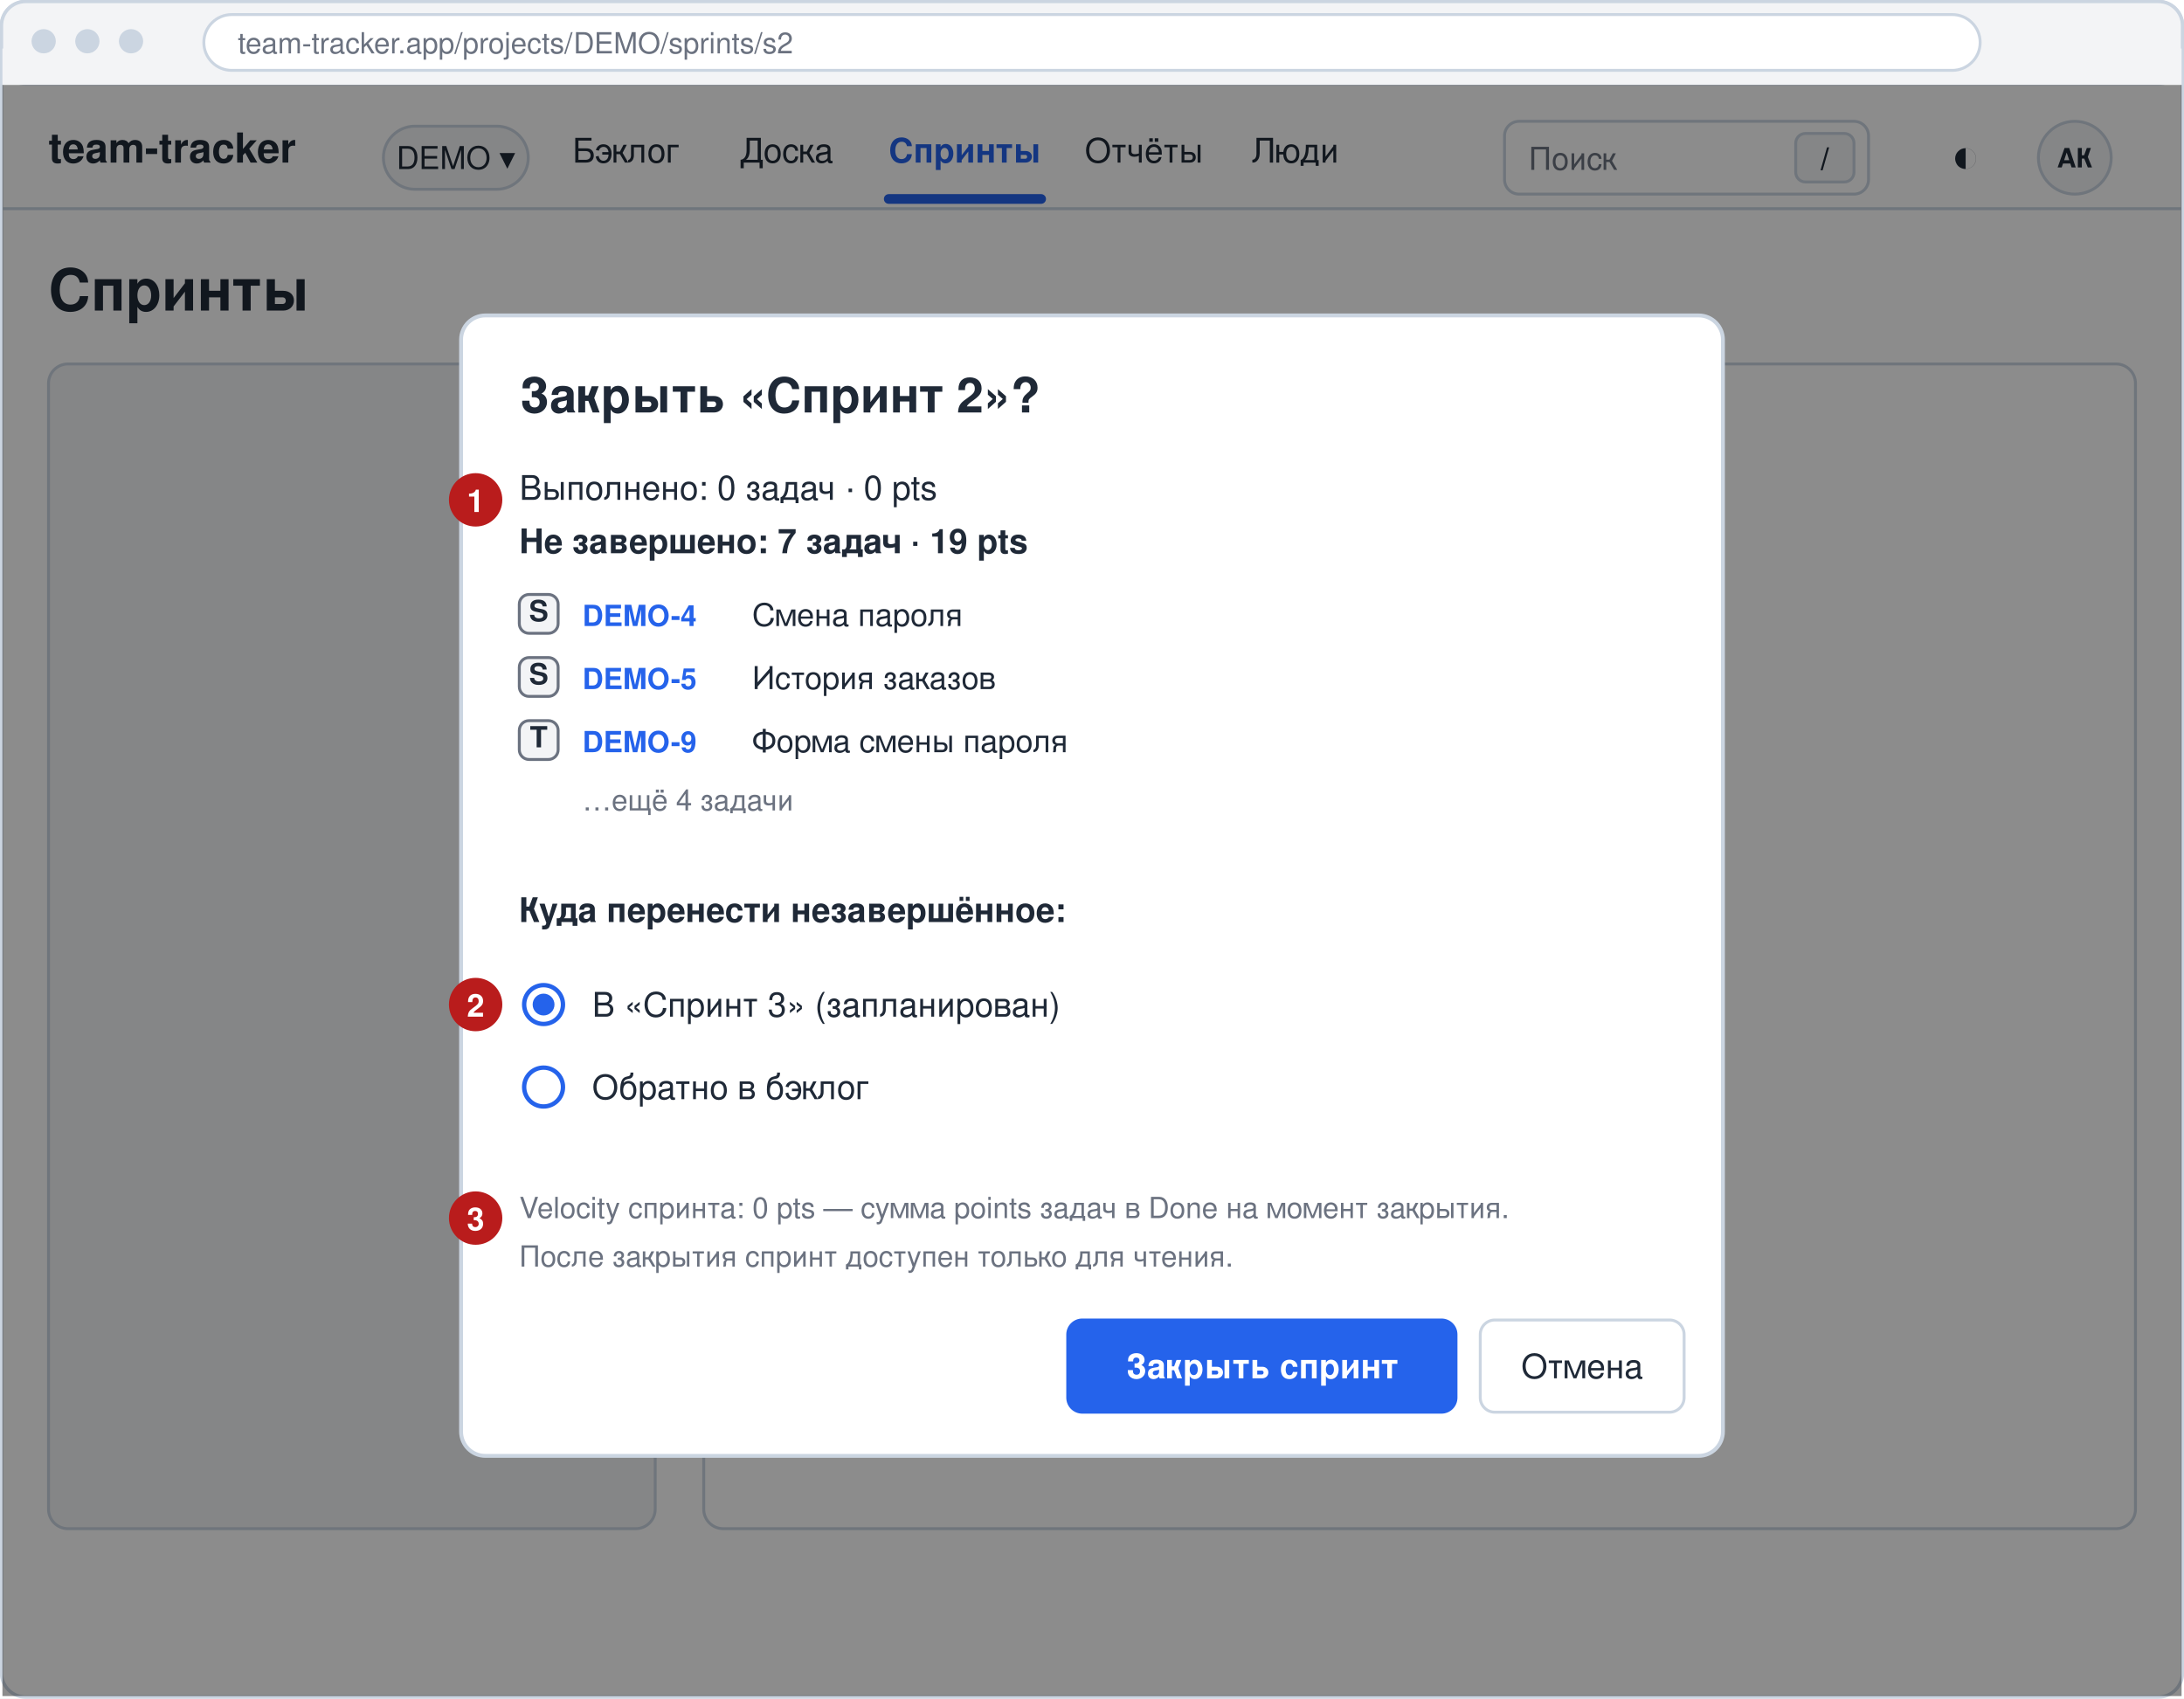
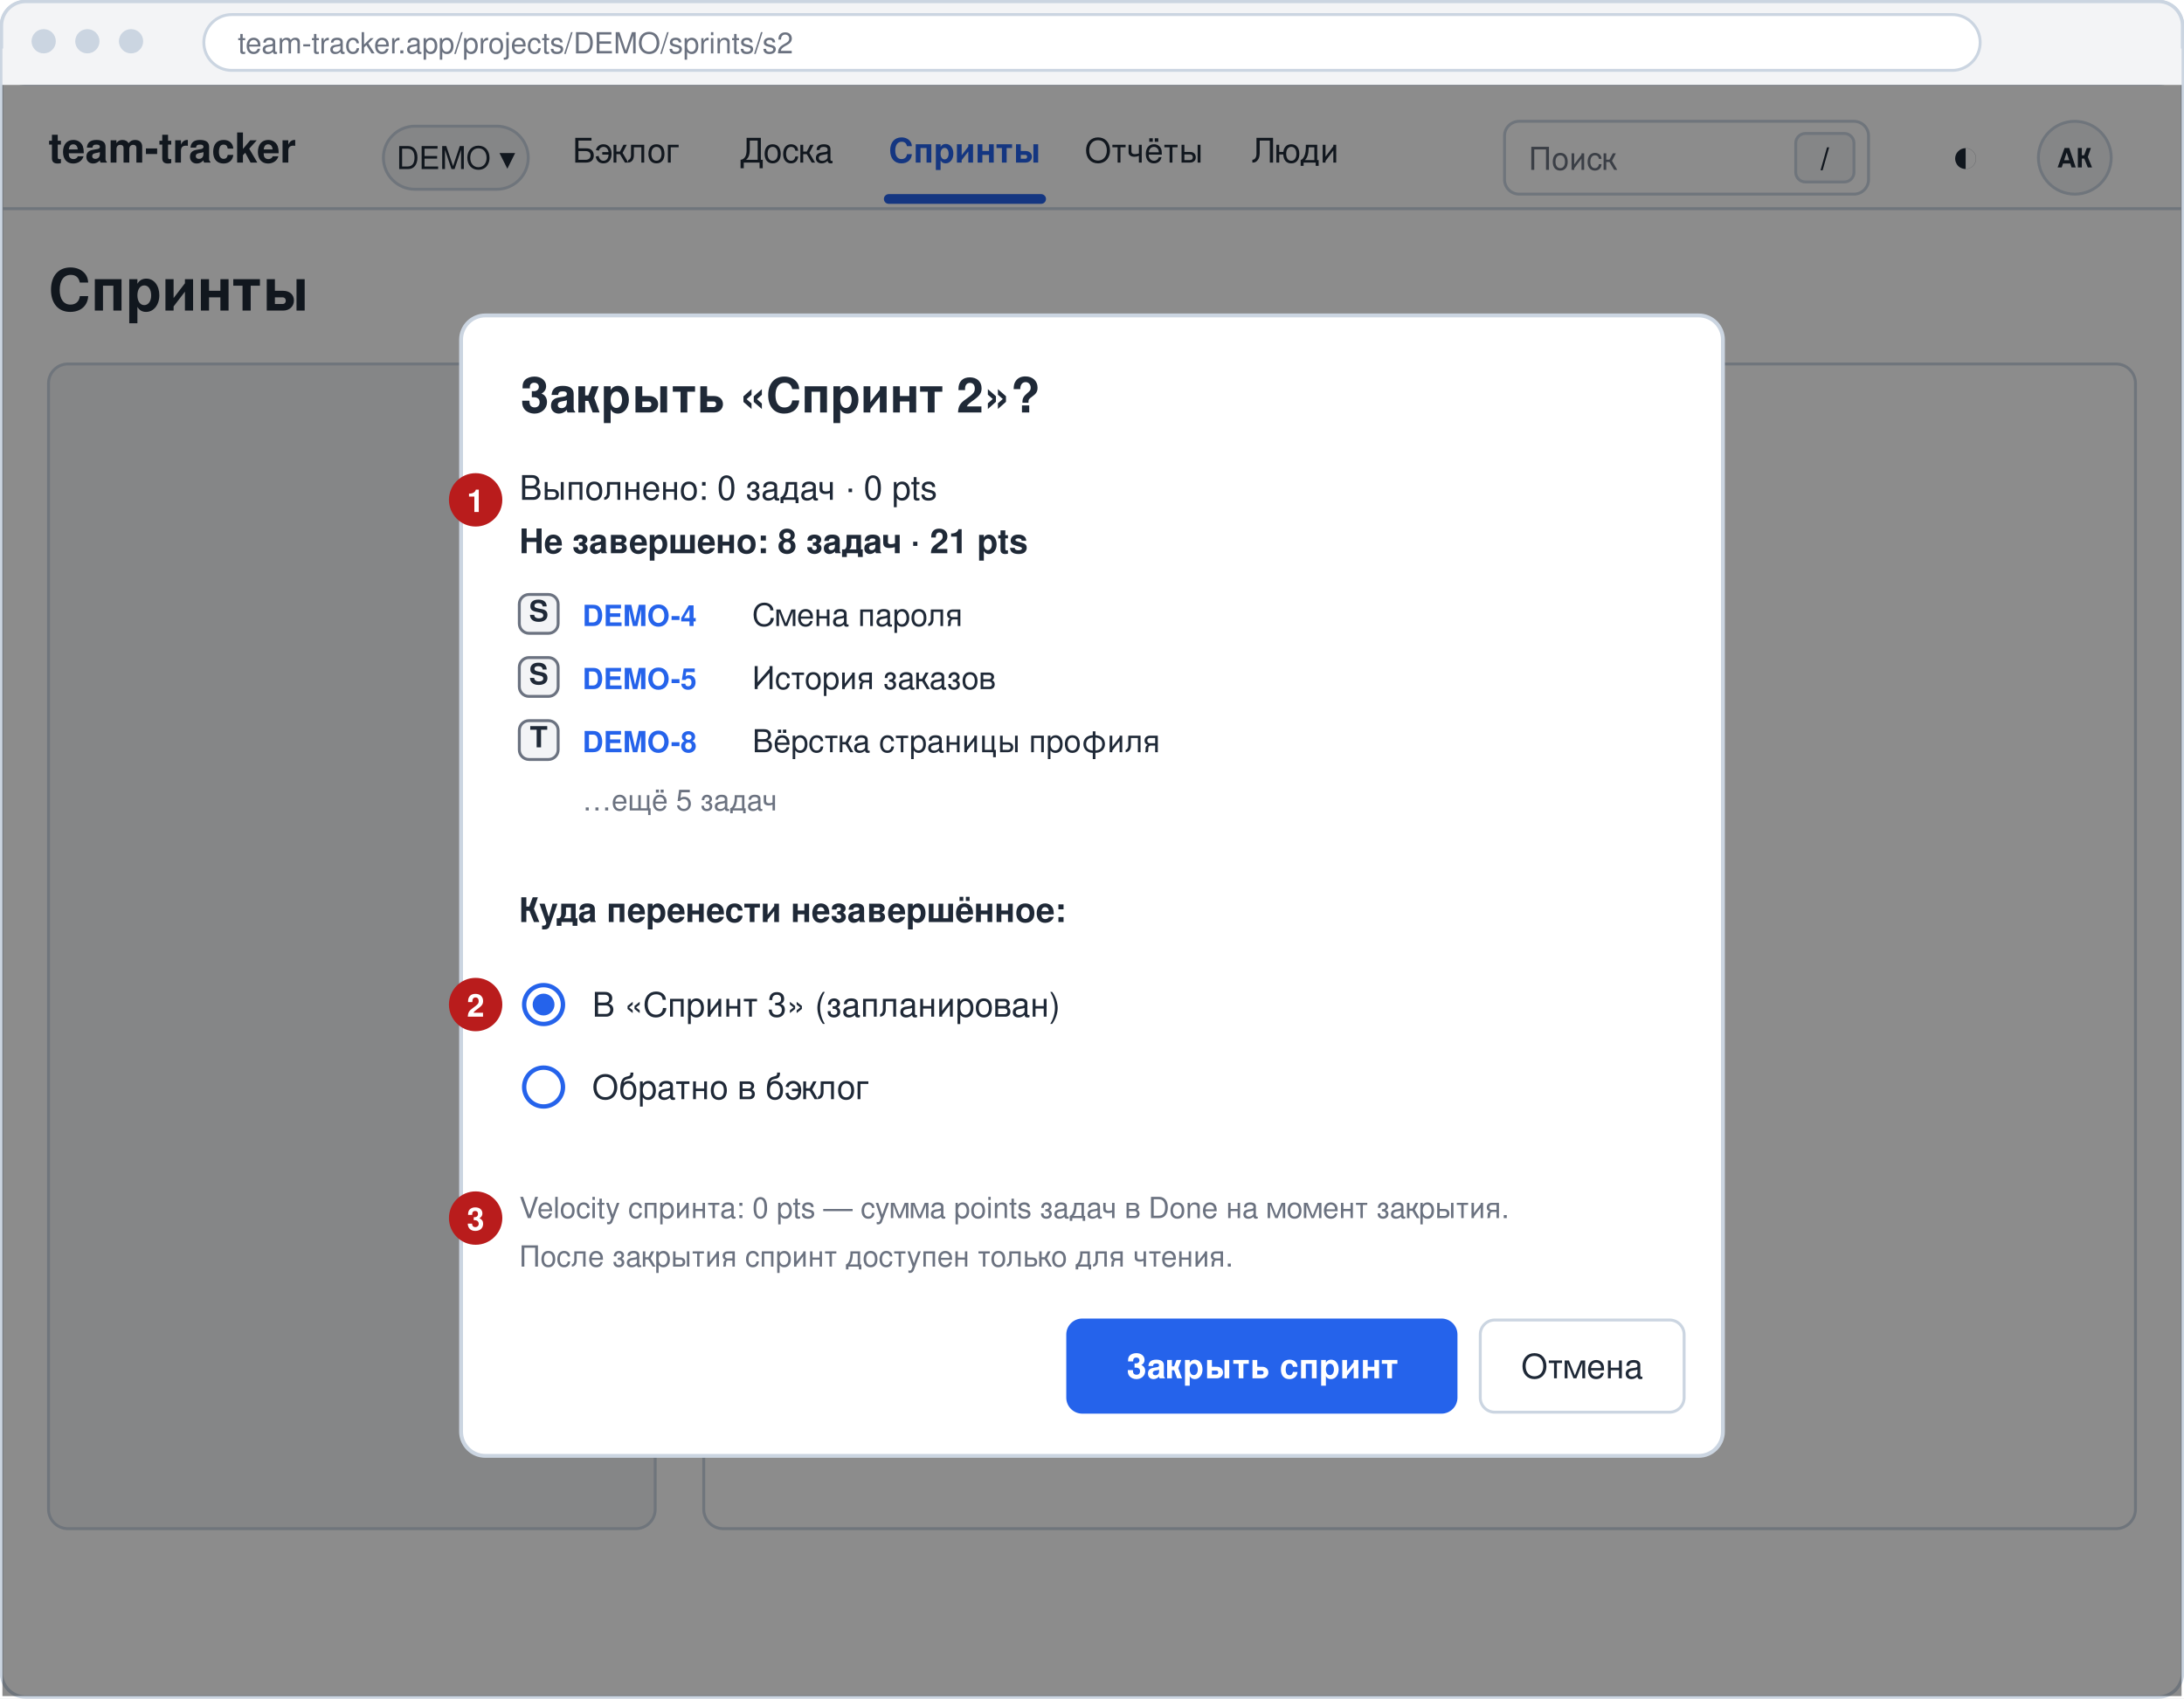
<svg xmlns="http://www.w3.org/2000/svg" width="900" height="700" viewBox="0 0 900 700" font-family="Helvetica, Arial, 'Segoe UI', 'DejaVu Sans', sans-serif" role="img" aria-label="Закрытие спринта">
  <rect width="900" height="700" fill="#ffffff" />
  <rect x="0.6" y="0.6" width="898.8" height="698.8" rx="10" fill="#ffffff" stroke="#cbd5e1" stroke-width="1.4" />
  <rect x="0.6" y="0.6" width="898.8" height="34" rx="10" fill="#f3f4f6" stroke="#cbd5e1" stroke-width="1.4" />
  <rect x="1" y="20" width="898" height="15" rx="0" fill="#f3f4f6" />
  <circle cx="18" cy="17" r="5" fill="#cbd5e1" />
  <circle cx="36" cy="17" r="5" fill="#cbd5e1" />
  <circle cx="54" cy="17" r="5" fill="#cbd5e1" />
  <rect x="84" y="6" width="732" height="23" rx="11.5" fill="#ffffff" stroke="#cbd5e1" stroke-width="1.2" />
  <text x="98" y="22" text-anchor="start" font-size="12" fill="#6b7280">team-tracker.app/projects/DEMO/sprints/s2</text>
  <line x1="1" y1="86" x2="899" y2="86" stroke="#cbd5e1" stroke-width="1.2" />
  <text x="20" y="67" text-anchor="start" font-size="17" font-weight="bold" fill="#1f2937">team-tracker</text>
  <rect x="158" y="52" width="59.68" height="26" rx="13.0" fill="#f3f4f6" stroke="#cbd5e1" stroke-width="1.2" />
  <text x="187.84" y="69.68" text-anchor="middle" font-size="13" fill="#1f2937">DEMO ▾</text>
  <text x="236" y="67" text-anchor="start" font-size="14" fill="#1f2937">Бэклог</text>
  <text x="305.04" y="67" text-anchor="start" font-size="14" fill="#1f2937">Доска</text>
  <text x="366.24" y="67" text-anchor="start" font-size="14" font-weight="bold" fill="#2563eb">Спринты</text>
  <rect x="364.24" y="80" width="66.8" height="4" rx="2" fill="#2563eb" />
  <text x="447.04" y="67" text-anchor="start" font-size="14" fill="#1f2937">Отчёты</text>
  <text x="516.08" y="67" text-anchor="start" font-size="14" fill="#1f2937">Люди</text>
  <rect x="620" y="50" width="150" height="30" rx="6" fill="#ffffff" stroke="#cbd5e1" stroke-width="1.2" />
  <text x="630" y="70" text-anchor="start" font-size="13" fill="#6b7280">Поиск</text>
  <rect x="740" y="55" width="24" height="20" rx="4" fill="#f3f4f6" stroke="#cbd5e1" stroke-width="1.2" />
  <text x="752" y="70" text-anchor="middle" font-size="13" font-weight="bold" fill="#1f2937">/</text>
  <text x="810" y="71" text-anchor="middle" font-size="20" fill="#1f2937">◐</text>
  <circle cx="855" cy="65" r="15" fill="#f3f4f6" stroke="#cbd5e1" stroke-width="1.2" />
  <text x="855" y="69" text-anchor="middle" font-size="11" font-weight="bold" fill="#1f2937">АК</text>
  <text x="20" y="128" text-anchor="start" font-size="24" font-weight="bold" fill="#1f2937">Спринты</text>
  <rect x="20" y="150" width="250" height="480" rx="8" fill="#f3f4f6" stroke="#cbd5e1" stroke-width="1.2" />
  <rect x="290" y="150" width="590" height="480" rx="8" fill="#ffffff" stroke="#cbd5e1" stroke-width="1.2" />
  <text x="310" y="190" text-anchor="start" font-size="22" font-weight="bold" fill="#1f2937">Спринт 2</text>
  <rect x="1" y="35" width="898" height="664" rx="0" fill="#000000" fill-opacity="0.45" />
  <rect x="190" y="130" width="520" height="470" rx="10" fill="#ffffff" stroke="#cbd5e1" stroke-width="1.6" />
  <text x="214" y="170" text-anchor="start" font-size="20" font-weight="bold" fill="#1f2937">Закрыть «Спринт 2»?</text>
  <text x="214" y="206" text-anchor="start" font-size="14" fill="#1f2937">Выполнено: 0 задач · 0 pts</text>
-   <text x="214" y="228" text-anchor="start" font-size="14" font-weight="bold" fill="#1f2937">Не завершено: 7 задач · 19 pts</text>
+   <text x="214" y="228" text-anchor="start" font-size="14" font-weight="bold" fill="#1f2937">Не завершено: 8 задач · 21 pts</text>
  <circle cx="196" cy="206" r="11" fill="#b91c1c" />
  <text x="196" y="211" text-anchor="middle" font-size="13" font-weight="bold" fill="#ffffff">1</text>
  <rect x="214" y="245" width="16" height="16" rx="4" fill="#f3f4f6" stroke="#6b7280" stroke-width="1.2" />
  <text x="222.0" y="256" text-anchor="middle" font-size="12" font-weight="bold" fill="#1f2937">S</text>
  <text x="240" y="258" text-anchor="start" font-size="12" font-weight="bold" fill="#2563eb">DEMO-4</text>
  <text x="310" y="258" text-anchor="start" font-size="13" fill="#1f2937">Смена пароля</text>
  <rect x="214" y="271" width="16" height="16" rx="4" fill="#f3f4f6" stroke="#6b7280" stroke-width="1.2" />
  <text x="222.0" y="282" text-anchor="middle" font-size="12" font-weight="bold" fill="#1f2937">S</text>
  <text x="240" y="284" text-anchor="start" font-size="12" font-weight="bold" fill="#2563eb">DEMO-5</text>
  <text x="310" y="284" text-anchor="start" font-size="13" fill="#1f2937">История заказов</text>
  <rect x="214" y="297" width="16" height="16" rx="4" fill="#f3f4f6" stroke="#6b7280" stroke-width="1.2" />
  <text x="222.0" y="308" text-anchor="middle" font-size="12" font-weight="bold" fill="#1f2937">T</text>
-   <text x="240" y="310" text-anchor="start" font-size="12" font-weight="bold" fill="#2563eb">DEMO-9</text>
-   <text x="310" y="310" text-anchor="start" font-size="13" fill="#1f2937">Форма смены пароля</text>
-   <text x="240" y="334" text-anchor="start" font-size="12" fill="#6b7280">…ещё 4 задачи</text>
+   <text x="240" y="310" text-anchor="start" font-size="12" font-weight="bold" fill="#2563eb">DEMO-8</text>
+   <text x="310" y="310" text-anchor="start" font-size="13" fill="#1f2937">Вёрстка страницы профиля</text>
+   <text x="240" y="334" text-anchor="start" font-size="12" fill="#6b7280">…ещё 5 задач</text>
  <text x="214" y="380" text-anchor="start" font-size="14" font-weight="bold" fill="#1f2937">Куда перенести незавершённое:</text>
  <circle cx="224" cy="414" r="8" fill="#ffffff" stroke="#2563eb" stroke-width="1.8" />
  <circle cx="224" cy="414" r="4.5" fill="#2563eb" />
  <text x="244" y="419" text-anchor="start" font-size="14" fill="#1f2937">В «Спринт 3» (запланирован)</text>
  <circle cx="224" cy="448" r="8" fill="#ffffff" stroke="#2563eb" stroke-width="1.8" />
  <text x="244" y="453" text-anchor="start" font-size="14" fill="#1f2937">Обратно в бэклог</text>
  <circle cx="196" cy="414" r="11" fill="#b91c1c" />
  <text x="196" y="419" text-anchor="middle" font-size="13" font-weight="bold" fill="#ffffff">2</text>
  <text x="214" y="502" text-anchor="start" font-size="12" fill="#6b7280">Velocity спринта: 0 pts — сумма points задач в Done на момент закрытия.</text>
  <text x="214" y="522" text-anchor="start" font-size="12" fill="#6b7280">После закрытия спринт доступен только для чтения.</text>
  <circle cx="196" cy="502" r="11" fill="#b91c1c" />
  <text x="196" y="507" text-anchor="middle" font-size="13" font-weight="bold" fill="#ffffff">3</text>
  <rect x="440" y="544" width="160" height="38" rx="6" fill="#2563eb" stroke="#2563eb" stroke-width="1.2" />
  <text x="520.0" y="568.04" text-anchor="middle" font-size="14" font-weight="bold" fill="#ffffff">Закрыть спринт</text>
  <rect x="610" y="544" width="84" height="38" rx="6" fill="#ffffff" stroke="#cbd5e1" stroke-width="1.2" />
  <text x="652.0" y="568.04" text-anchor="middle" font-size="14" fill="#1f2937">Отмена</text>
</svg>
